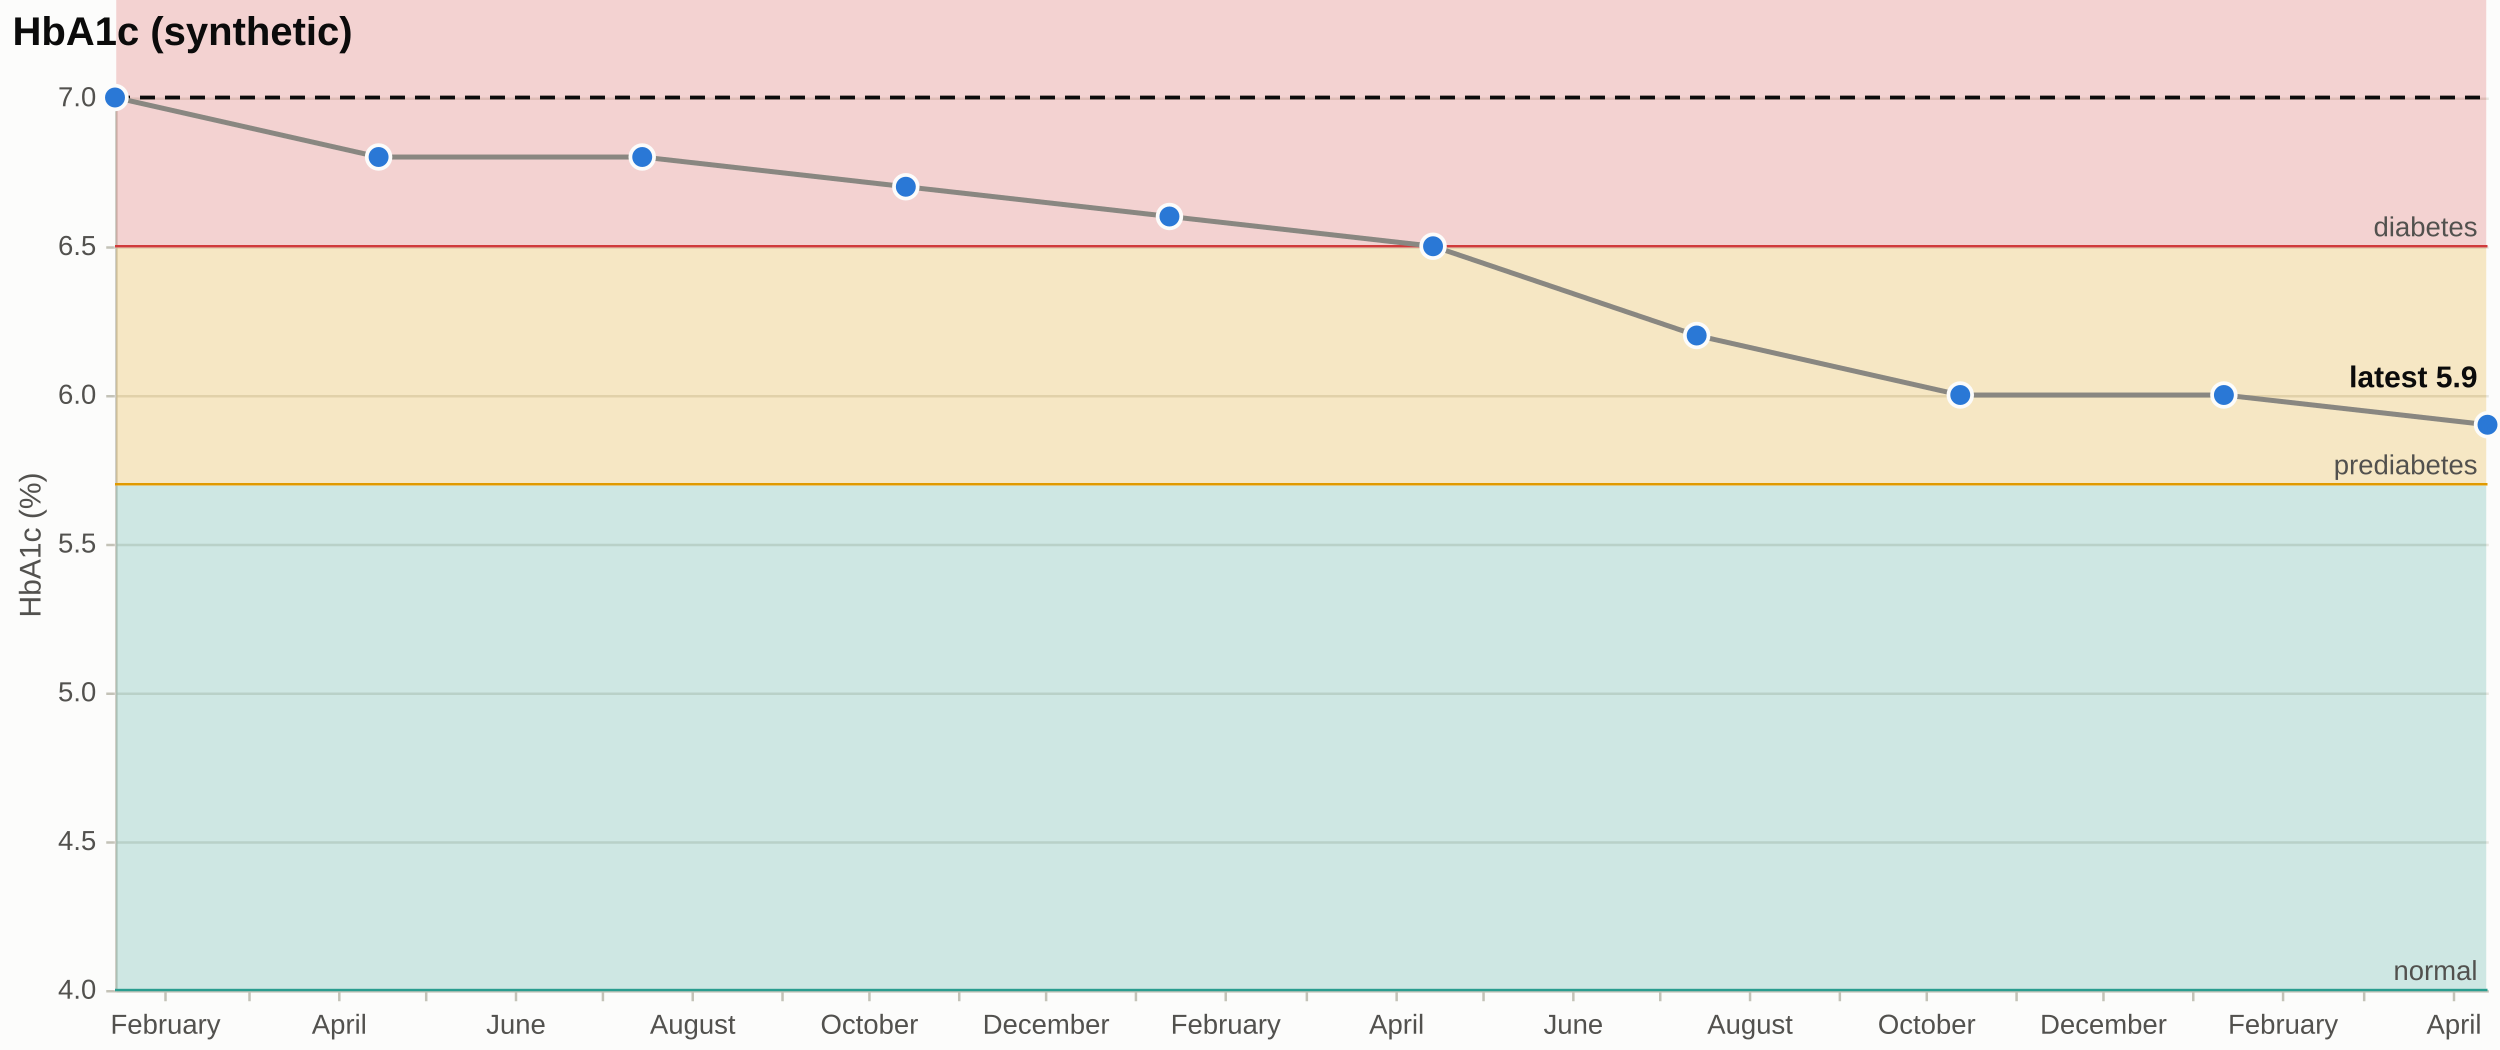
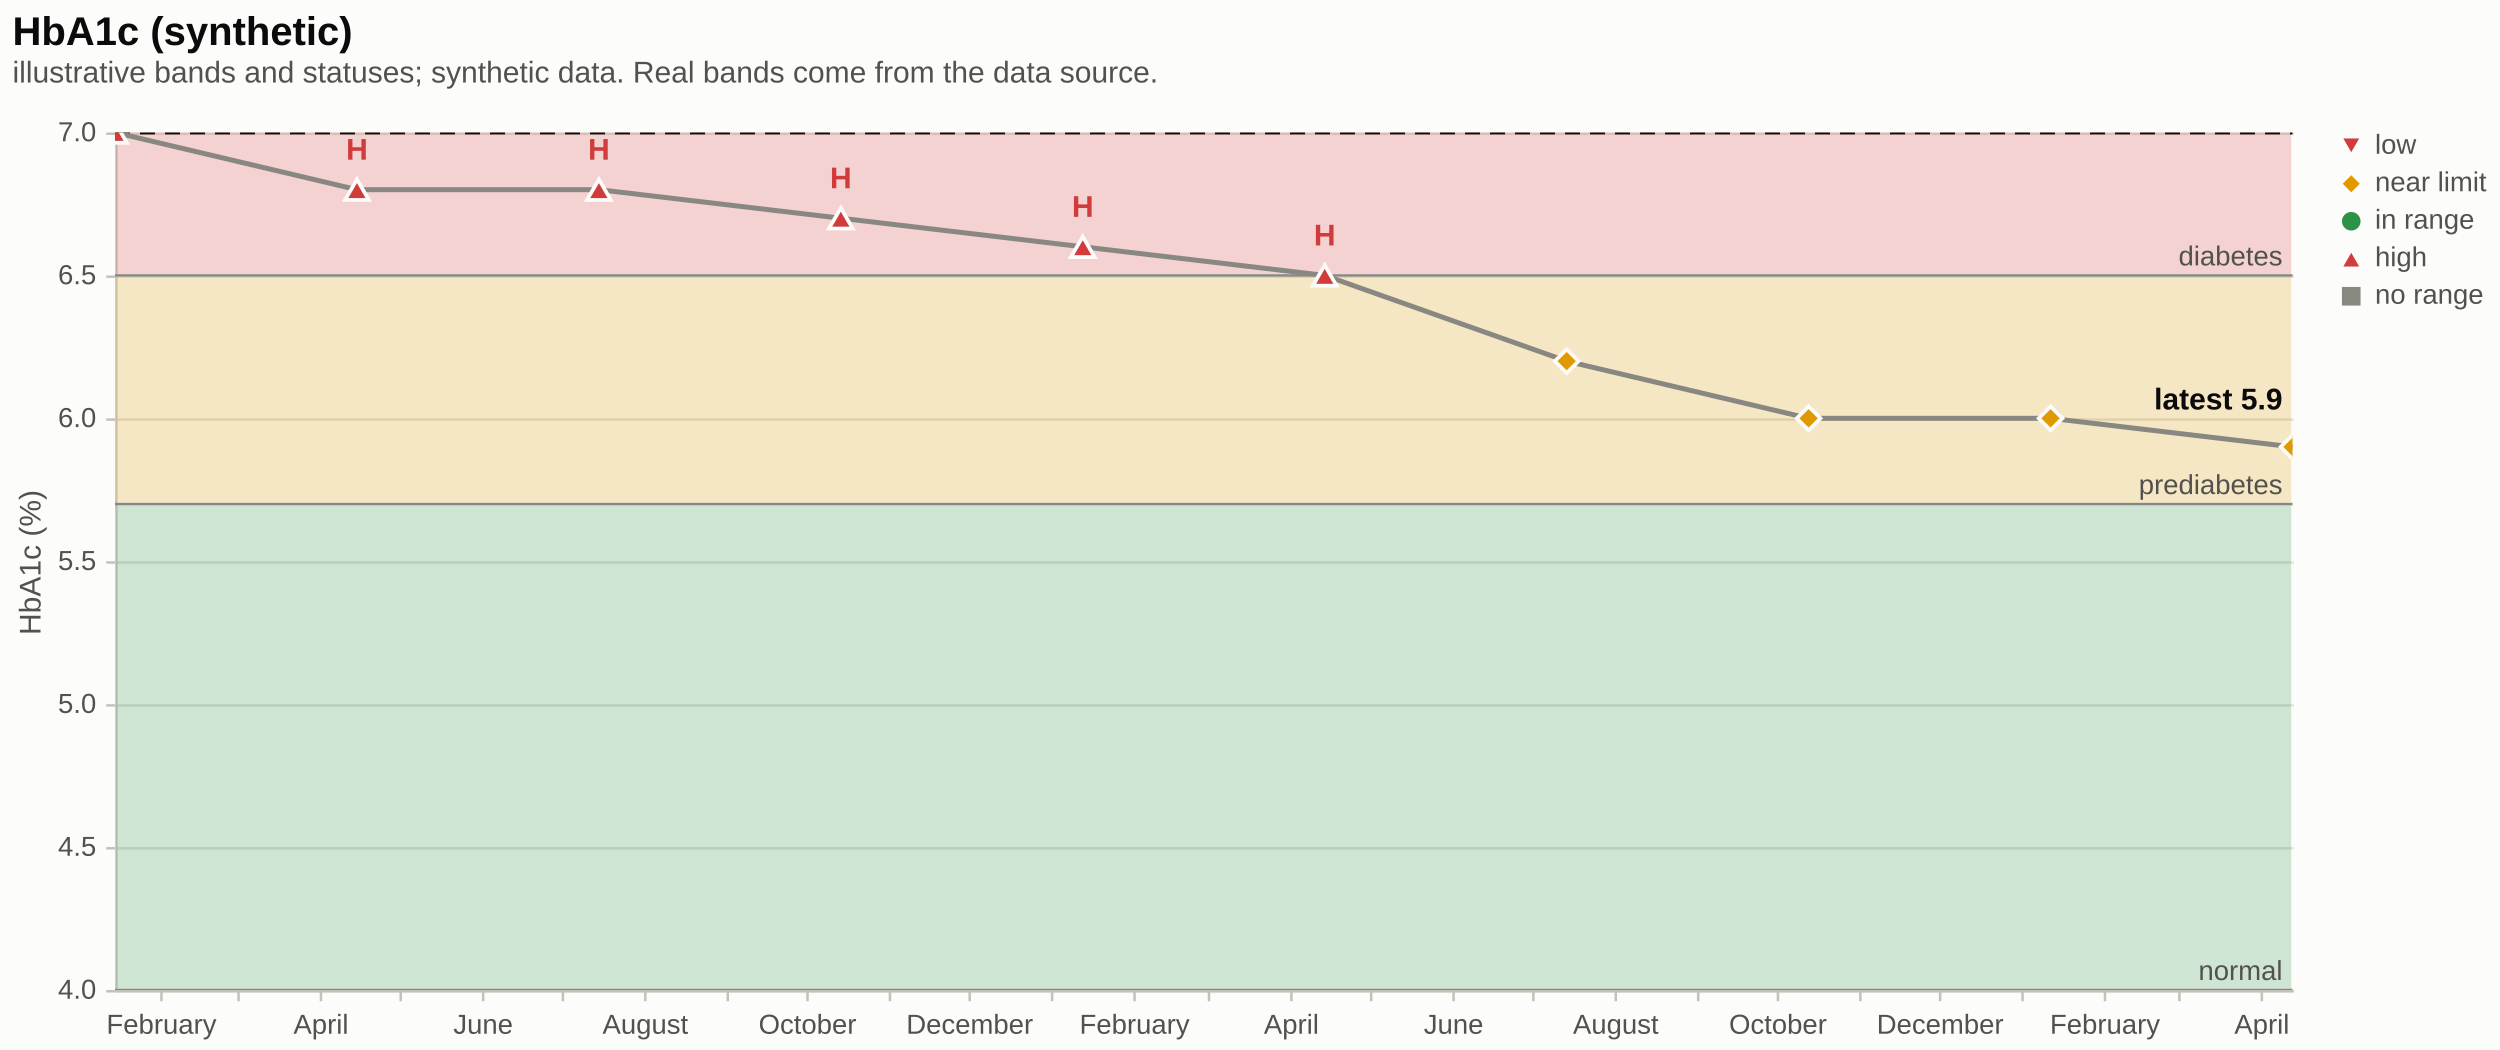
<svg xmlns="http://www.w3.org/2000/svg" width="1000" height="420" viewBox="0 0 1000 420" font-family="Arial, Liberation Sans, sans-serif">
  <defs>
    <clipPath id="clip-main">
-       <rect x="46" y="39" width="949" height="357" />
+       <rect x="46" y="53" width="871" height="343" />
    </clipPath>
  </defs>
  <rect width="100%" height="100%" fill="#fcfcfb" />
-   <line x1="46.5" y1="396.5" x2="995.5" y2="396.5" stroke="#e1e0d9" stroke-width="1" />
-   <line x1="46.5" y1="337" x2="995.5" y2="337" stroke="#e1e0d9" stroke-width="1" />
-   <line x1="46.5" y1="277.5" x2="995.5" y2="277.5" stroke="#e1e0d9" stroke-width="1" />
-   <line x1="46.5" y1="218" x2="995.5" y2="218" stroke="#e1e0d9" stroke-width="1" />
-   <line x1="46.5" y1="158.5" x2="995.5" y2="158.5" stroke="#e1e0d9" stroke-width="1" />
-   <line x1="46.5" y1="99" x2="995.5" y2="99" stroke="#e1e0d9" stroke-width="1" />
-   <line x1="46.5" y1="39.5" x2="995.5" y2="39.5" stroke="#e1e0d9" stroke-width="1" />
-   <line x1="46.5" y1="396.5" x2="995.5" y2="396.5" stroke="#c3c2b7" stroke-width="1" />
-   <line x1="66.2" y1="396.5" x2="66.2" y2="400.5" stroke="#c3c2b7" stroke-width="1" />
-   <text x="66.2" y="413.5" font-size="11" fill="#52514e" text-anchor="middle">February</text>
-   <line x1="99.8" y1="396.5" x2="99.8" y2="400.5" stroke="#c3c2b7" stroke-width="1" />
-   <line x1="135.72" y1="396.5" x2="135.72" y2="400.5" stroke="#c3c2b7" stroke-width="1" />
-   <text x="135.72" y="413.5" font-size="11" fill="#52514e" text-anchor="middle">April</text>
-   <line x1="170.48" y1="396.5" x2="170.48" y2="400.5" stroke="#c3c2b7" stroke-width="1" />
-   <line x1="206.4" y1="396.5" x2="206.4" y2="400.5" stroke="#c3c2b7" stroke-width="1" />
-   <text x="206.4" y="413.5" font-size="11" fill="#52514e" text-anchor="middle">June</text>
-   <line x1="241.17" y1="396.5" x2="241.17" y2="400.5" stroke="#c3c2b7" stroke-width="1" />
-   <line x1="277.09" y1="396.5" x2="277.09" y2="400.5" stroke="#c3c2b7" stroke-width="1" />
-   <text x="277.09" y="413.5" font-size="11" fill="#52514e" text-anchor="middle">August</text>
-   <line x1="313.01" y1="396.5" x2="313.01" y2="400.5" stroke="#c3c2b7" stroke-width="1" />
-   <line x1="347.77" y1="396.5" x2="347.77" y2="400.5" stroke="#c3c2b7" stroke-width="1" />
-   <text x="347.77" y="413.5" font-size="11" fill="#52514e" text-anchor="middle">October</text>
-   <line x1="383.69" y1="396.5" x2="383.69" y2="400.5" stroke="#c3c2b7" stroke-width="1" />
-   <line x1="418.45" y1="396.5" x2="418.45" y2="400.5" stroke="#c3c2b7" stroke-width="1" />
-   <text x="418.45" y="413.5" font-size="11" fill="#52514e" text-anchor="middle">December</text>
-   <line x1="454.37" y1="396.5" x2="454.37" y2="400.5" stroke="#c3c2b7" stroke-width="1" />
-   <line x1="490.29" y1="396.5" x2="490.29" y2="400.5" stroke="#c3c2b7" stroke-width="1" />
-   <text x="490.29" y="413.5" font-size="11" fill="#52514e" text-anchor="middle">February</text>
-   <line x1="522.74" y1="396.5" x2="522.74" y2="400.5" stroke="#c3c2b7" stroke-width="1" />
-   <line x1="558.66" y1="396.5" x2="558.66" y2="400.5" stroke="#c3c2b7" stroke-width="1" />
-   <text x="558.66" y="413.5" font-size="11" fill="#52514e" text-anchor="middle">April</text>
-   <line x1="593.42" y1="396.5" x2="593.42" y2="400.5" stroke="#c3c2b7" stroke-width="1" />
-   <line x1="629.34" y1="396.5" x2="629.34" y2="400.5" stroke="#c3c2b7" stroke-width="1" />
-   <text x="629.34" y="413.5" font-size="11" fill="#52514e" text-anchor="middle">June</text>
-   <line x1="664.1" y1="396.5" x2="664.1" y2="400.5" stroke="#c3c2b7" stroke-width="1" />
-   <line x1="700.02" y1="396.5" x2="700.02" y2="400.5" stroke="#c3c2b7" stroke-width="1" />
-   <text x="700.02" y="413.5" font-size="11" fill="#52514e" text-anchor="middle">August</text>
-   <line x1="735.94" y1="396.5" x2="735.94" y2="400.5" stroke="#c3c2b7" stroke-width="1" />
-   <line x1="770.71" y1="396.5" x2="770.71" y2="400.5" stroke="#c3c2b7" stroke-width="1" />
-   <text x="770.71" y="413.5" font-size="11" fill="#52514e" text-anchor="middle">October</text>
-   <line x1="806.63" y1="396.5" x2="806.63" y2="400.5" stroke="#c3c2b7" stroke-width="1" />
-   <line x1="841.39" y1="396.5" x2="841.39" y2="400.5" stroke="#c3c2b7" stroke-width="1" />
-   <text x="841.39" y="413.5" font-size="11" fill="#52514e" text-anchor="middle">December</text>
-   <line x1="877.31" y1="396.5" x2="877.31" y2="400.5" stroke="#c3c2b7" stroke-width="1" />
-   <line x1="913.23" y1="396.5" x2="913.23" y2="400.5" stroke="#c3c2b7" stroke-width="1" />
-   <text x="913.23" y="413.5" font-size="11" fill="#52514e" text-anchor="middle">February</text>
-   <line x1="945.67" y1="396.5" x2="945.67" y2="400.5" stroke="#c3c2b7" stroke-width="1" />
-   <line x1="981.6" y1="396.5" x2="981.6" y2="400.5" stroke="#c3c2b7" stroke-width="1" />
-   <text x="981.6" y="413.5" font-size="11" fill="#52514e" text-anchor="middle">April</text>
-   <line x1="46.5" y1="39.5" x2="46.5" y2="396.5" stroke="#c3c2b7" stroke-width="1" />
+   <line x1="46.5" y1="396.5" x2="917.5" y2="396.5" stroke="#e1e0d9" stroke-width="1" />
+   <line x1="46.5" y1="339.33" x2="917.5" y2="339.33" stroke="#e1e0d9" stroke-width="1" />
+   <line x1="46.5" y1="282.17" x2="917.5" y2="282.17" stroke="#e1e0d9" stroke-width="1" />
+   <line x1="46.5" y1="225" x2="917.5" y2="225" stroke="#e1e0d9" stroke-width="1" />
+   <line x1="46.5" y1="167.83" x2="917.5" y2="167.83" stroke="#e1e0d9" stroke-width="1" />
+   <line x1="46.5" y1="110.67" x2="917.5" y2="110.67" stroke="#e1e0d9" stroke-width="1" />
+   <line x1="46.5" y1="53.5" x2="917.5" y2="53.5" stroke="#e1e0d9" stroke-width="1" />
+   <line x1="46.5" y1="396.5" x2="917.5" y2="396.5" stroke="#c3c2b7" stroke-width="1" />
+   <line x1="64.58" y1="396.5" x2="64.58" y2="400.5" stroke="#c3c2b7" stroke-width="1" />
+   <text x="64.58" y="413.5" font-size="11" fill="#52514e" text-anchor="middle">February</text>
+   <line x1="95.42" y1="396.5" x2="95.42" y2="400.5" stroke="#c3c2b7" stroke-width="1" />
+   <line x1="128.39" y1="396.5" x2="128.39" y2="400.5" stroke="#c3c2b7" stroke-width="1" />
+   <text x="128.39" y="413.5" font-size="11" fill="#52514e" text-anchor="middle">April</text>
+   <line x1="160.29" y1="396.5" x2="160.29" y2="400.5" stroke="#c3c2b7" stroke-width="1" />
+   <line x1="193.26" y1="396.5" x2="193.26" y2="400.5" stroke="#c3c2b7" stroke-width="1" />
+   <text x="193.26" y="413.5" font-size="11" fill="#52514e" text-anchor="middle">June</text>
+   <line x1="225.17" y1="396.5" x2="225.17" y2="400.5" stroke="#c3c2b7" stroke-width="1" />
+   <line x1="258.13" y1="396.5" x2="258.13" y2="400.5" stroke="#c3c2b7" stroke-width="1" />
+   <text x="258.13" y="413.5" font-size="11" fill="#52514e" text-anchor="middle">August</text>
+   <line x1="291.1" y1="396.5" x2="291.1" y2="400.5" stroke="#c3c2b7" stroke-width="1" />
+   <line x1="323.01" y1="396.5" x2="323.01" y2="400.5" stroke="#c3c2b7" stroke-width="1" />
+   <text x="323.01" y="413.5" font-size="11" fill="#52514e" text-anchor="middle">October</text>
+   <line x1="355.98" y1="396.5" x2="355.98" y2="400.5" stroke="#c3c2b7" stroke-width="1" />
+   <line x1="387.88" y1="396.5" x2="387.88" y2="400.5" stroke="#c3c2b7" stroke-width="1" />
+   <text x="387.88" y="413.5" font-size="11" fill="#52514e" text-anchor="middle">December</text>
+   <line x1="420.85" y1="396.5" x2="420.85" y2="400.5" stroke="#c3c2b7" stroke-width="1" />
+   <line x1="453.82" y1="396.5" x2="453.82" y2="400.5" stroke="#c3c2b7" stroke-width="1" />
+   <text x="453.82" y="413.5" font-size="11" fill="#52514e" text-anchor="middle">February</text>
+   <line x1="483.6" y1="396.5" x2="483.6" y2="400.5" stroke="#c3c2b7" stroke-width="1" />
+   <line x1="516.56" y1="396.5" x2="516.56" y2="400.5" stroke="#c3c2b7" stroke-width="1" />
+   <text x="516.56" y="413.5" font-size="11" fill="#52514e" text-anchor="middle">April</text>
+   <line x1="548.47" y1="396.5" x2="548.47" y2="400.5" stroke="#c3c2b7" stroke-width="1" />
+   <line x1="581.44" y1="396.5" x2="581.44" y2="400.5" stroke="#c3c2b7" stroke-width="1" />
+   <text x="581.44" y="413.5" font-size="11" fill="#52514e" text-anchor="middle">June</text>
+   <line x1="613.34" y1="396.5" x2="613.34" y2="400.5" stroke="#c3c2b7" stroke-width="1" />
+   <line x1="646.31" y1="396.5" x2="646.31" y2="400.5" stroke="#c3c2b7" stroke-width="1" />
+   <text x="646.31" y="413.5" font-size="11" fill="#52514e" text-anchor="middle">August</text>
+   <line x1="679.28" y1="396.5" x2="679.28" y2="400.5" stroke="#c3c2b7" stroke-width="1" />
+   <line x1="711.18" y1="396.5" x2="711.18" y2="400.5" stroke="#c3c2b7" stroke-width="1" />
+   <text x="711.18" y="413.5" font-size="11" fill="#52514e" text-anchor="middle">October</text>
+   <line x1="744.15" y1="396.5" x2="744.15" y2="400.5" stroke="#c3c2b7" stroke-width="1" />
+   <line x1="776.06" y1="396.5" x2="776.06" y2="400.5" stroke="#c3c2b7" stroke-width="1" />
+   <text x="776.06" y="413.5" font-size="11" fill="#52514e" text-anchor="middle">December</text>
+   <line x1="809.02" y1="396.5" x2="809.02" y2="400.5" stroke="#c3c2b7" stroke-width="1" />
+   <line x1="841.99" y1="396.5" x2="841.99" y2="400.5" stroke="#c3c2b7" stroke-width="1" />
+   <text x="841.99" y="413.5" font-size="11" fill="#52514e" text-anchor="middle">February</text>
+   <line x1="871.77" y1="396.5" x2="871.77" y2="400.5" stroke="#c3c2b7" stroke-width="1" />
+   <line x1="904.74" y1="396.5" x2="904.74" y2="400.5" stroke="#c3c2b7" stroke-width="1" />
+   <text x="904.74" y="413.5" font-size="11" fill="#52514e" text-anchor="middle">April</text>
+   <line x1="46.5" y1="53.5" x2="46.5" y2="396.5" stroke="#c3c2b7" stroke-width="1" />
  <line x1="42.5" y1="396.5" x2="46.5" y2="396.5" stroke="#c3c2b7" stroke-width="1" />
  <text x="38.5" y="399.5" font-size="11" fill="#52514e" text-anchor="end">4.0</text>
-   <line x1="42.5" y1="337" x2="46.5" y2="337" stroke="#c3c2b7" stroke-width="1" />
-   <text x="38.5" y="340" font-size="11" fill="#52514e" text-anchor="end">4.5</text>
-   <line x1="42.5" y1="277.5" x2="46.5" y2="277.5" stroke="#c3c2b7" stroke-width="1" />
-   <text x="38.5" y="280.5" font-size="11" fill="#52514e" text-anchor="end">5.0</text>
-   <line x1="42.5" y1="218" x2="46.5" y2="218" stroke="#c3c2b7" stroke-width="1" />
-   <text x="38.5" y="221" font-size="11" fill="#52514e" text-anchor="end">5.5</text>
-   <line x1="42.5" y1="158.5" x2="46.5" y2="158.5" stroke="#c3c2b7" stroke-width="1" />
-   <text x="38.5" y="161.5" font-size="11" fill="#52514e" text-anchor="end">6.0</text>
-   <line x1="42.5" y1="99" x2="46.5" y2="99" stroke="#c3c2b7" stroke-width="1" />
-   <text x="38.5" y="102" font-size="11" fill="#52514e" text-anchor="end">6.5</text>
-   <line x1="42.5" y1="39.5" x2="46.5" y2="39.5" stroke="#c3c2b7" stroke-width="1" />
-   <text x="38.5" y="42.5" font-size="11" fill="#52514e" text-anchor="end">7.0</text>
-   <text x="19.21" y="218" dy="-3" font-size="12" fill="#52514e" font-weight="normal" text-anchor="middle" transform="rotate(-90 19.21 218)">HbA1c (%)</text>
-   <g>
-     <rect x="46" y="193.7" width="949" height="202.3" fill="#2a9d8f" stroke="#fcfcfb" opacity="0.22" stroke-width="1" />
-     <rect x="46" y="98.5" width="949" height="95.2" fill="#e09a00" stroke="#fcfcfb" opacity="0.22" stroke-width="1" />
-     <rect x="46" y="-199" width="949" height="297.5" fill="#d03b3b" stroke="#fcfcfb" opacity="0.22" stroke-width="1" />
-     <line x1="46" y1="396" x2="995" y2="396" stroke="#2a9d8f" stroke-width="1" />
-     <line x1="46" y1="193.7" x2="995" y2="193.7" stroke="#e09a00" stroke-width="1" />
-     <line x1="46" y1="98.5" x2="995" y2="98.5" stroke="#d03b3b" stroke-width="1" />
-     <text x="991" y="392" font-size="11" fill="#52514e" text-anchor="end">normal</text>
-     <text x="991" y="189.7" font-size="11" fill="#52514e" text-anchor="end">prediabetes</text>
-     <text x="991" y="94.5" font-size="11" fill="#52514e" text-anchor="end">diabetes</text>
-     <line x1="46" y1="39" x2="995" y2="39" stroke="#0b0b0b" stroke-width="1.5" stroke-dasharray="6,4" />
-     <path d="M46,39L151.44,62.8L256.89,62.8L362.33,74.7L467.78,86.6L573.22,98.5L678.67,134.2L784.11,158L889.56,158L995,169.9" fill="none" stroke="#898781" stroke-width="2" stroke-linecap="round" stroke-linejoin="round" />
-     <circle cx="46" cy="39" r="4.74" fill="#2a78d6" stroke="#fcfcfb" stroke-width="1.5" />
-     <circle cx="151.44" cy="62.8" r="4.74" fill="#2a78d6" stroke="#fcfcfb" stroke-width="1.5" />
-     <circle cx="256.89" cy="62.8" r="4.74" fill="#2a78d6" stroke="#fcfcfb" stroke-width="1.5" />
-     <circle cx="362.33" cy="74.7" r="4.74" fill="#2a78d6" stroke="#fcfcfb" stroke-width="1.5" />
-     <circle cx="467.78" cy="86.6" r="4.74" fill="#2a78d6" stroke="#fcfcfb" stroke-width="1.5" />
-     <circle cx="573.22" cy="98.5" r="4.74" fill="#2a78d6" stroke="#fcfcfb" stroke-width="1.5" />
-     <circle cx="678.67" cy="134.2" r="4.74" fill="#2a78d6" stroke="#fcfcfb" stroke-width="1.5" />
-     <circle cx="784.11" cy="158" r="4.74" fill="#2a78d6" stroke="#fcfcfb" stroke-width="1.5" />
-     <circle cx="889.56" cy="158" r="4.74" fill="#2a78d6" stroke="#fcfcfb" stroke-width="1.5" />
-     <circle cx="995" cy="169.9" r="4.74" fill="#2a78d6" stroke="#fcfcfb" stroke-width="1.5" />
-     <text x="991" y="154.9" font-size="12" fill="#0b0b0b" font-weight="bold" text-anchor="end">latest 5.9</text>
+   <line x1="42.5" y1="339.33" x2="46.5" y2="339.33" stroke="#c3c2b7" stroke-width="1" />
+   <text x="38.5" y="342.33" font-size="11" fill="#52514e" text-anchor="end">4.5</text>
+   <line x1="42.5" y1="282.17" x2="46.5" y2="282.17" stroke="#c3c2b7" stroke-width="1" />
+   <text x="38.5" y="285.17" font-size="11" fill="#52514e" text-anchor="end">5.0</text>
+   <line x1="42.5" y1="225" x2="46.5" y2="225" stroke="#c3c2b7" stroke-width="1" />
+   <text x="38.5" y="228" font-size="11" fill="#52514e" text-anchor="end">5.5</text>
+   <line x1="42.5" y1="167.83" x2="46.5" y2="167.83" stroke="#c3c2b7" stroke-width="1" />
+   <text x="38.5" y="170.83" font-size="11" fill="#52514e" text-anchor="end">6.0</text>
+   <line x1="42.5" y1="110.67" x2="46.5" y2="110.67" stroke="#c3c2b7" stroke-width="1" />
+   <text x="38.5" y="113.67" font-size="11" fill="#52514e" text-anchor="end">6.5</text>
+   <line x1="42.5" y1="53.5" x2="46.5" y2="53.5" stroke="#c3c2b7" stroke-width="1" />
+   <text x="38.5" y="56.5" font-size="11" fill="#52514e" text-anchor="end">7.0</text>
+   <text x="19.21" y="225" dy="-3" font-size="12" fill="#52514e" font-weight="normal" text-anchor="middle" transform="rotate(-90 19.21 225)">HbA1c (%)</text>
+   <g clip-path="url(#clip-main)">
+     <rect x="46" y="-175.67" width="871" height="285.83" fill="#d03b3b" stroke="#fcfcfb" opacity="0.22" stroke-width="1" />
+     <rect x="46" y="110.17" width="871" height="91.47" fill="#e09a00" stroke="#fcfcfb" opacity="0.22" stroke-width="1" />
+     <rect x="46" y="201.63" width="871" height="194.37" fill="#2b9348" stroke="#fcfcfb" opacity="0.22" stroke-width="1" />
+     <line x1="46" y1="396" x2="917" y2="396" stroke="#898781" stroke-width="1" />
+     <line x1="46" y1="201.63" x2="917" y2="201.63" stroke="#898781" stroke-width="1" />
+     <line x1="46" y1="110.17" x2="917" y2="110.17" stroke="#898781" stroke-width="1" />
+     <text x="913" y="392" font-size="11" fill="#52514e" text-anchor="end">normal</text>
+     <text x="913" y="197.63" font-size="11" fill="#52514e" text-anchor="end">prediabetes</text>
+     <text x="913" y="106.17" font-size="11" fill="#52514e" text-anchor="end">diabetes</text>
+     <line x1="46" y1="53" x2="917" y2="53" stroke="#0b0b0b" stroke-width="1.5" stroke-dasharray="6,4" />
+     <path d="M46,53L142.78,75.87L239.56,75.87L336.33,87.3L433.11,98.73L529.89,110.17L626.67,144.47L723.44,167.33L820.22,167.33L917,178.77" fill="none" stroke="#898781" stroke-width="2" stroke-linecap="round" stroke-linejoin="round" />
+     <path d="M46,48.89L41.26,57.11L50.74,57.11Z" fill="#d03b3b" stroke="#fcfcfb" stroke-width="1.5" />
+     <path d="M142.78,71.76L138.03,79.97L147.52,79.97Z" fill="#d03b3b" stroke="#fcfcfb" stroke-width="1.5" />
+     <path d="M239.56,71.76L234.81,79.97L244.3,79.97Z" fill="#d03b3b" stroke="#fcfcfb" stroke-width="1.5" />
+     <path d="M336.33,83.19L331.59,91.41L341.08,91.41Z" fill="#d03b3b" stroke="#fcfcfb" stroke-width="1.5" />
+     <path d="M433.11,94.63L428.37,102.84L437.85,102.84Z" fill="#d03b3b" stroke="#fcfcfb" stroke-width="1.5" />
+     <path d="M529.89,106.06L525.15,114.27L534.63,114.27Z" fill="#d03b3b" stroke="#fcfcfb" stroke-width="1.5" />
+     <path d="M621.92,144.47L626.67,139.72L631.41,144.47L626.67,149.21Z" fill="#e09a00" stroke="#fcfcfb" stroke-width="1.5" />
+     <path d="M718.7,167.33L723.44,162.59L728.19,167.33L723.44,172.08Z" fill="#e09a00" stroke="#fcfcfb" stroke-width="1.5" />
+     <path d="M815.48,167.33L820.22,162.59L824.97,167.33L820.22,172.08Z" fill="#e09a00" stroke="#fcfcfb" stroke-width="1.5" />
+     <path d="M912.26,178.77L917,174.02L921.74,178.77L917,183.51Z" fill="#e09a00" stroke="#fcfcfb" stroke-width="1.5" />
+     <text x="46" y="41" font-size="12" fill="#d03b3b" font-weight="bold" text-anchor="middle">H</text>
+     <text x="142.78" y="63.87" font-size="12" fill="#d03b3b" font-weight="bold" text-anchor="middle">H</text>
+     <text x="239.56" y="63.87" font-size="12" fill="#d03b3b" font-weight="bold" text-anchor="middle">H</text>
+     <text x="336.33" y="75.3" font-size="12" fill="#d03b3b" font-weight="bold" text-anchor="middle">H</text>
+     <text x="433.11" y="86.73" font-size="12" fill="#d03b3b" font-weight="bold" text-anchor="middle">H</text>
+     <text x="529.89" y="98.17" font-size="12" fill="#d03b3b" font-weight="bold" text-anchor="middle">H</text>
+     <text x="913" y="163.77" font-size="12" fill="#0b0b0b" font-weight="bold" text-anchor="end">latest 5.9</text>
  </g>
+   <path d="M940.5,62.37L936.03,54.63L944.97,54.63Z" fill="#d03b3b" stroke="#fcfcfb" stroke-width="1.5" />
+   <text x="950" y="61.5" font-size="11" fill="#52514e" text-anchor="start">low</text>
+   <path d="M936.03,73.5L940.5,69.03L944.97,73.5L940.5,77.97Z" fill="#e09a00" stroke="#fcfcfb" stroke-width="1.5" />
+   <text x="950" y="76.5" font-size="11" fill="#52514e" text-anchor="start">near limit</text>
+   <circle cx="940.5" cy="88.5" r="4.47" fill="#2b9348" stroke="#fcfcfb" stroke-width="1.5" />
+   <text x="950" y="91.5" font-size="11" fill="#52514e" text-anchor="start">in range</text>
+   <path d="M940.5,99.63L936.03,107.37L944.97,107.37Z" fill="#d03b3b" stroke="#fcfcfb" stroke-width="1.5" />
+   <text x="950" y="106.5" font-size="11" fill="#52514e" text-anchor="start">high</text>
+   <rect x="936.03" y="114.03" width="8.94" height="8.94" fill="#898781" stroke="#fcfcfb" stroke-width="1.5" />
+   <text x="950" y="121.5" font-size="11" fill="#52514e" text-anchor="start">no range</text>
  <text x="5" y="18" font-size="16" fill="#0b0b0b" font-weight="600" text-anchor="start">HbA1c (synthetic)</text>
+   <text x="5" y="33" font-size="12" fill="#52514e" font-weight="normal" text-anchor="start">illustrative bands and statuses; synthetic data. Real bands come from the data source.</text>
</svg>
